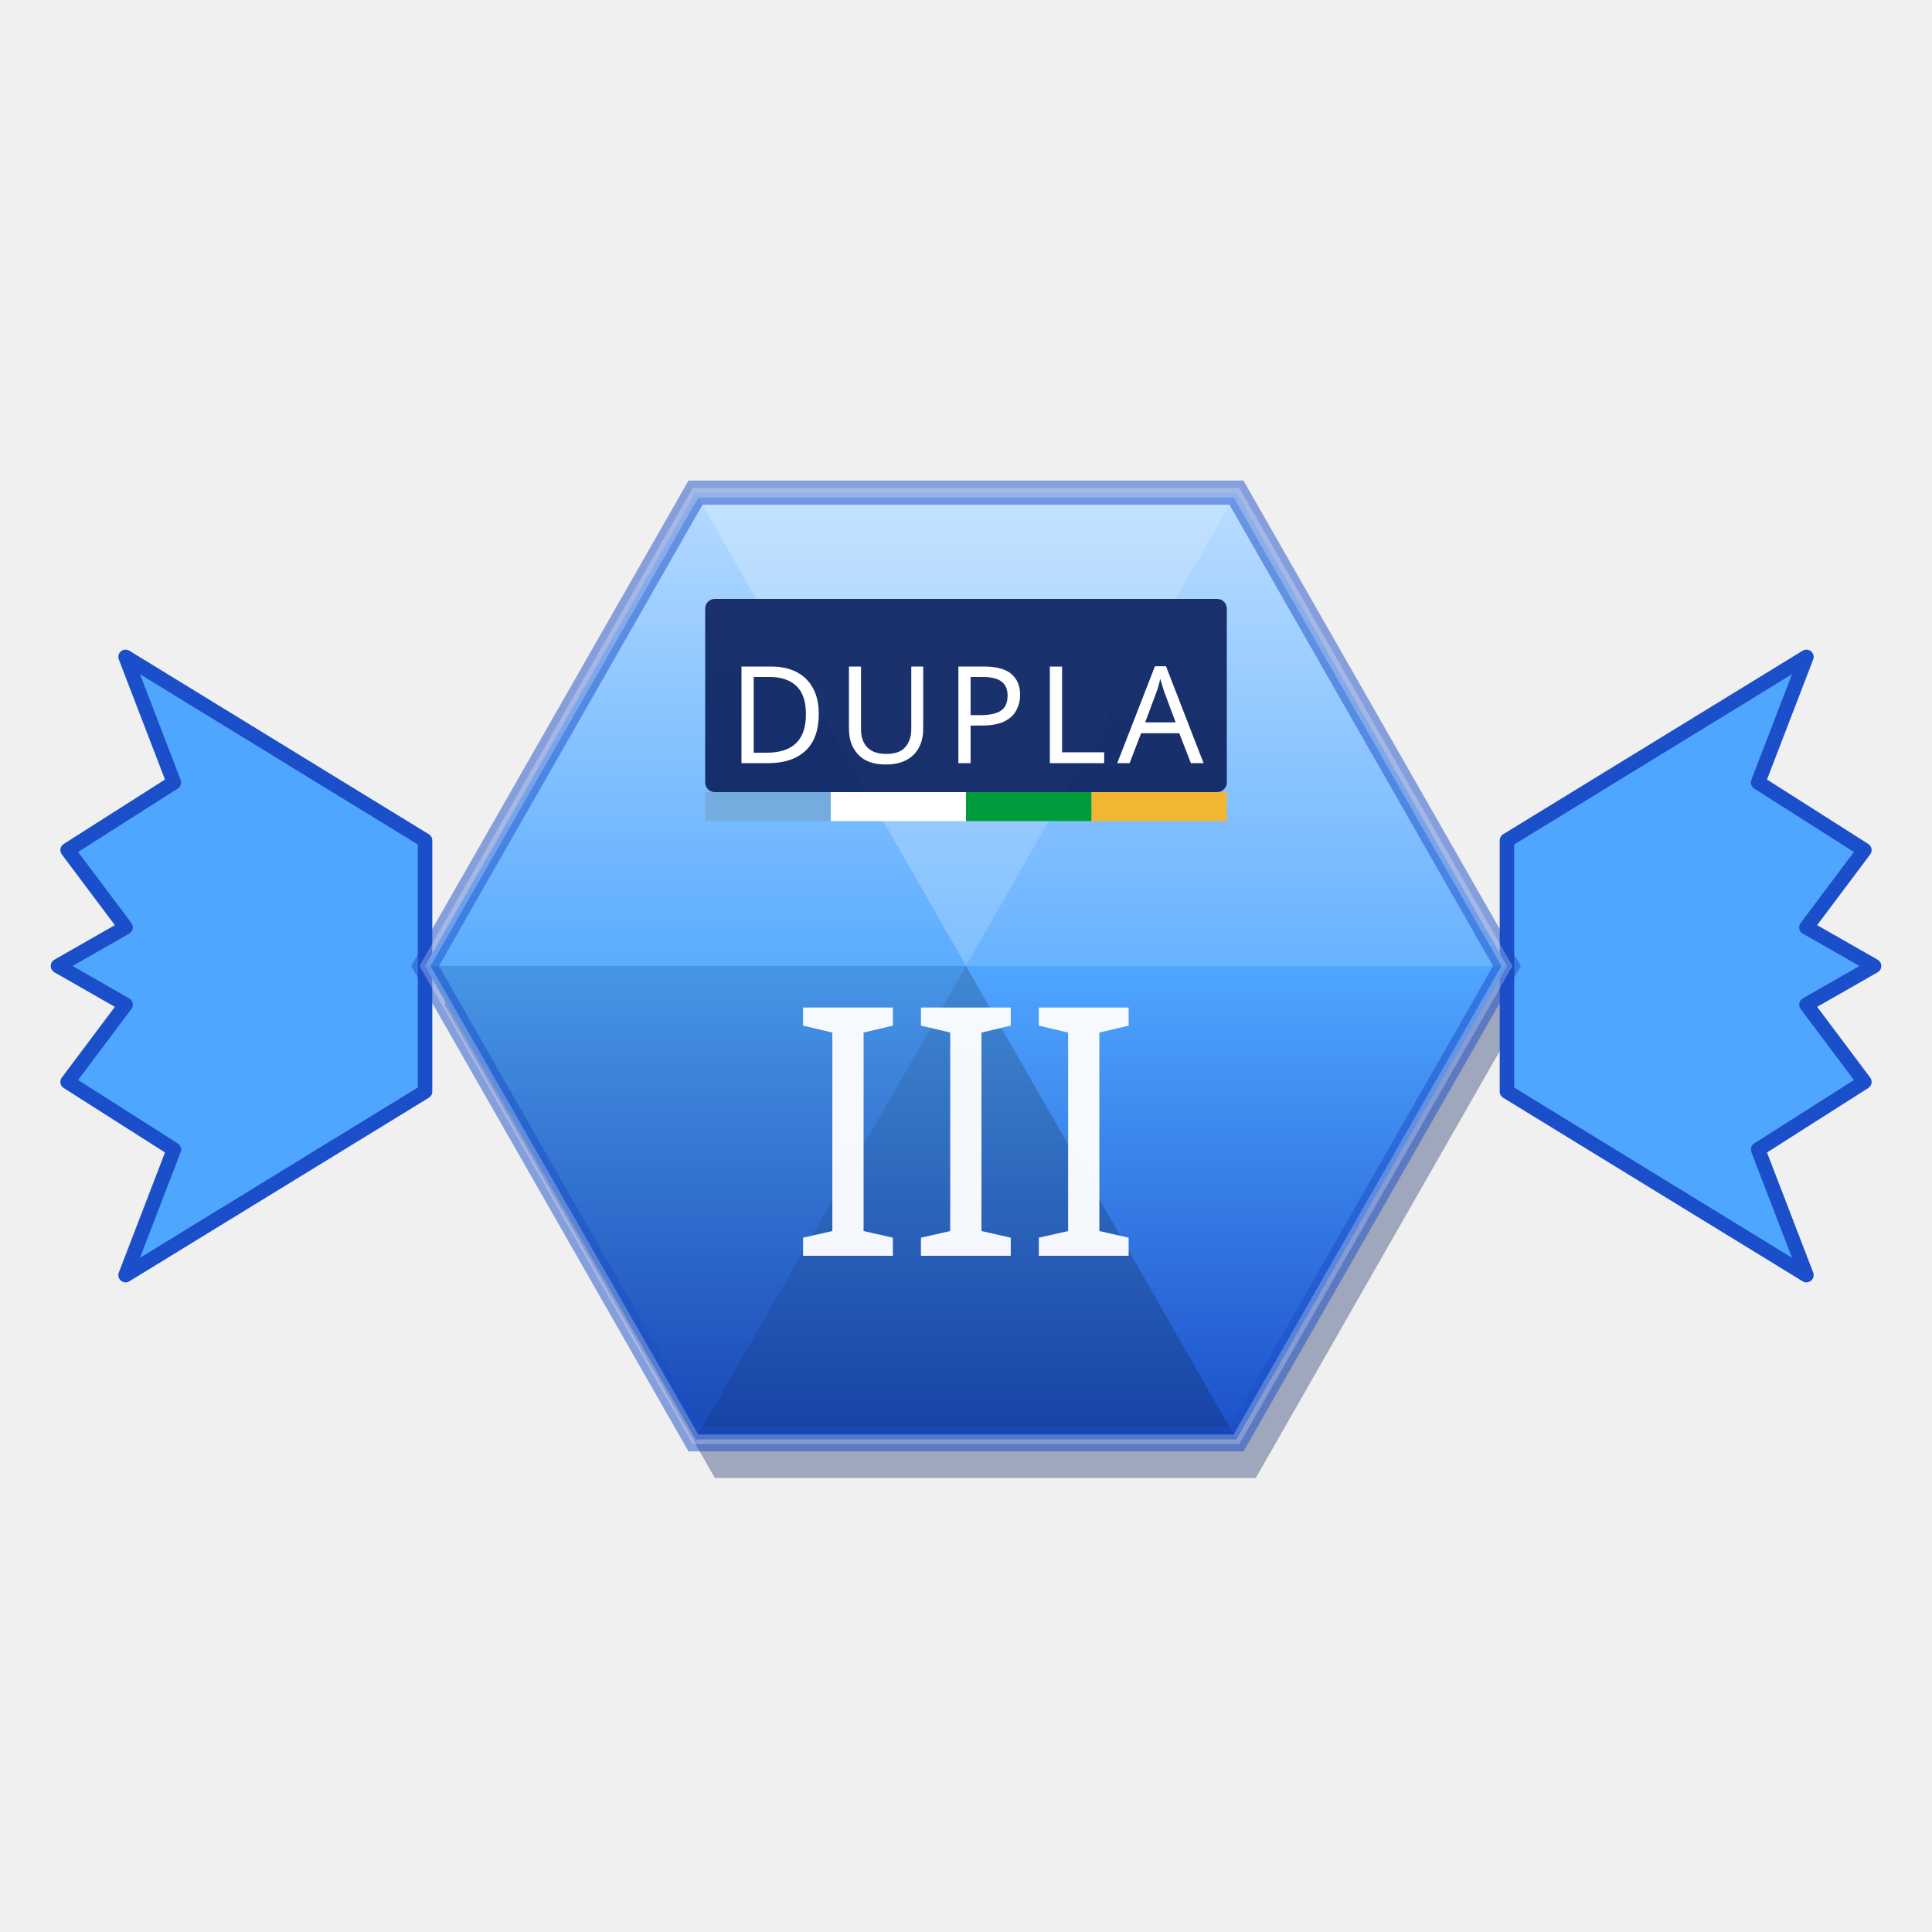
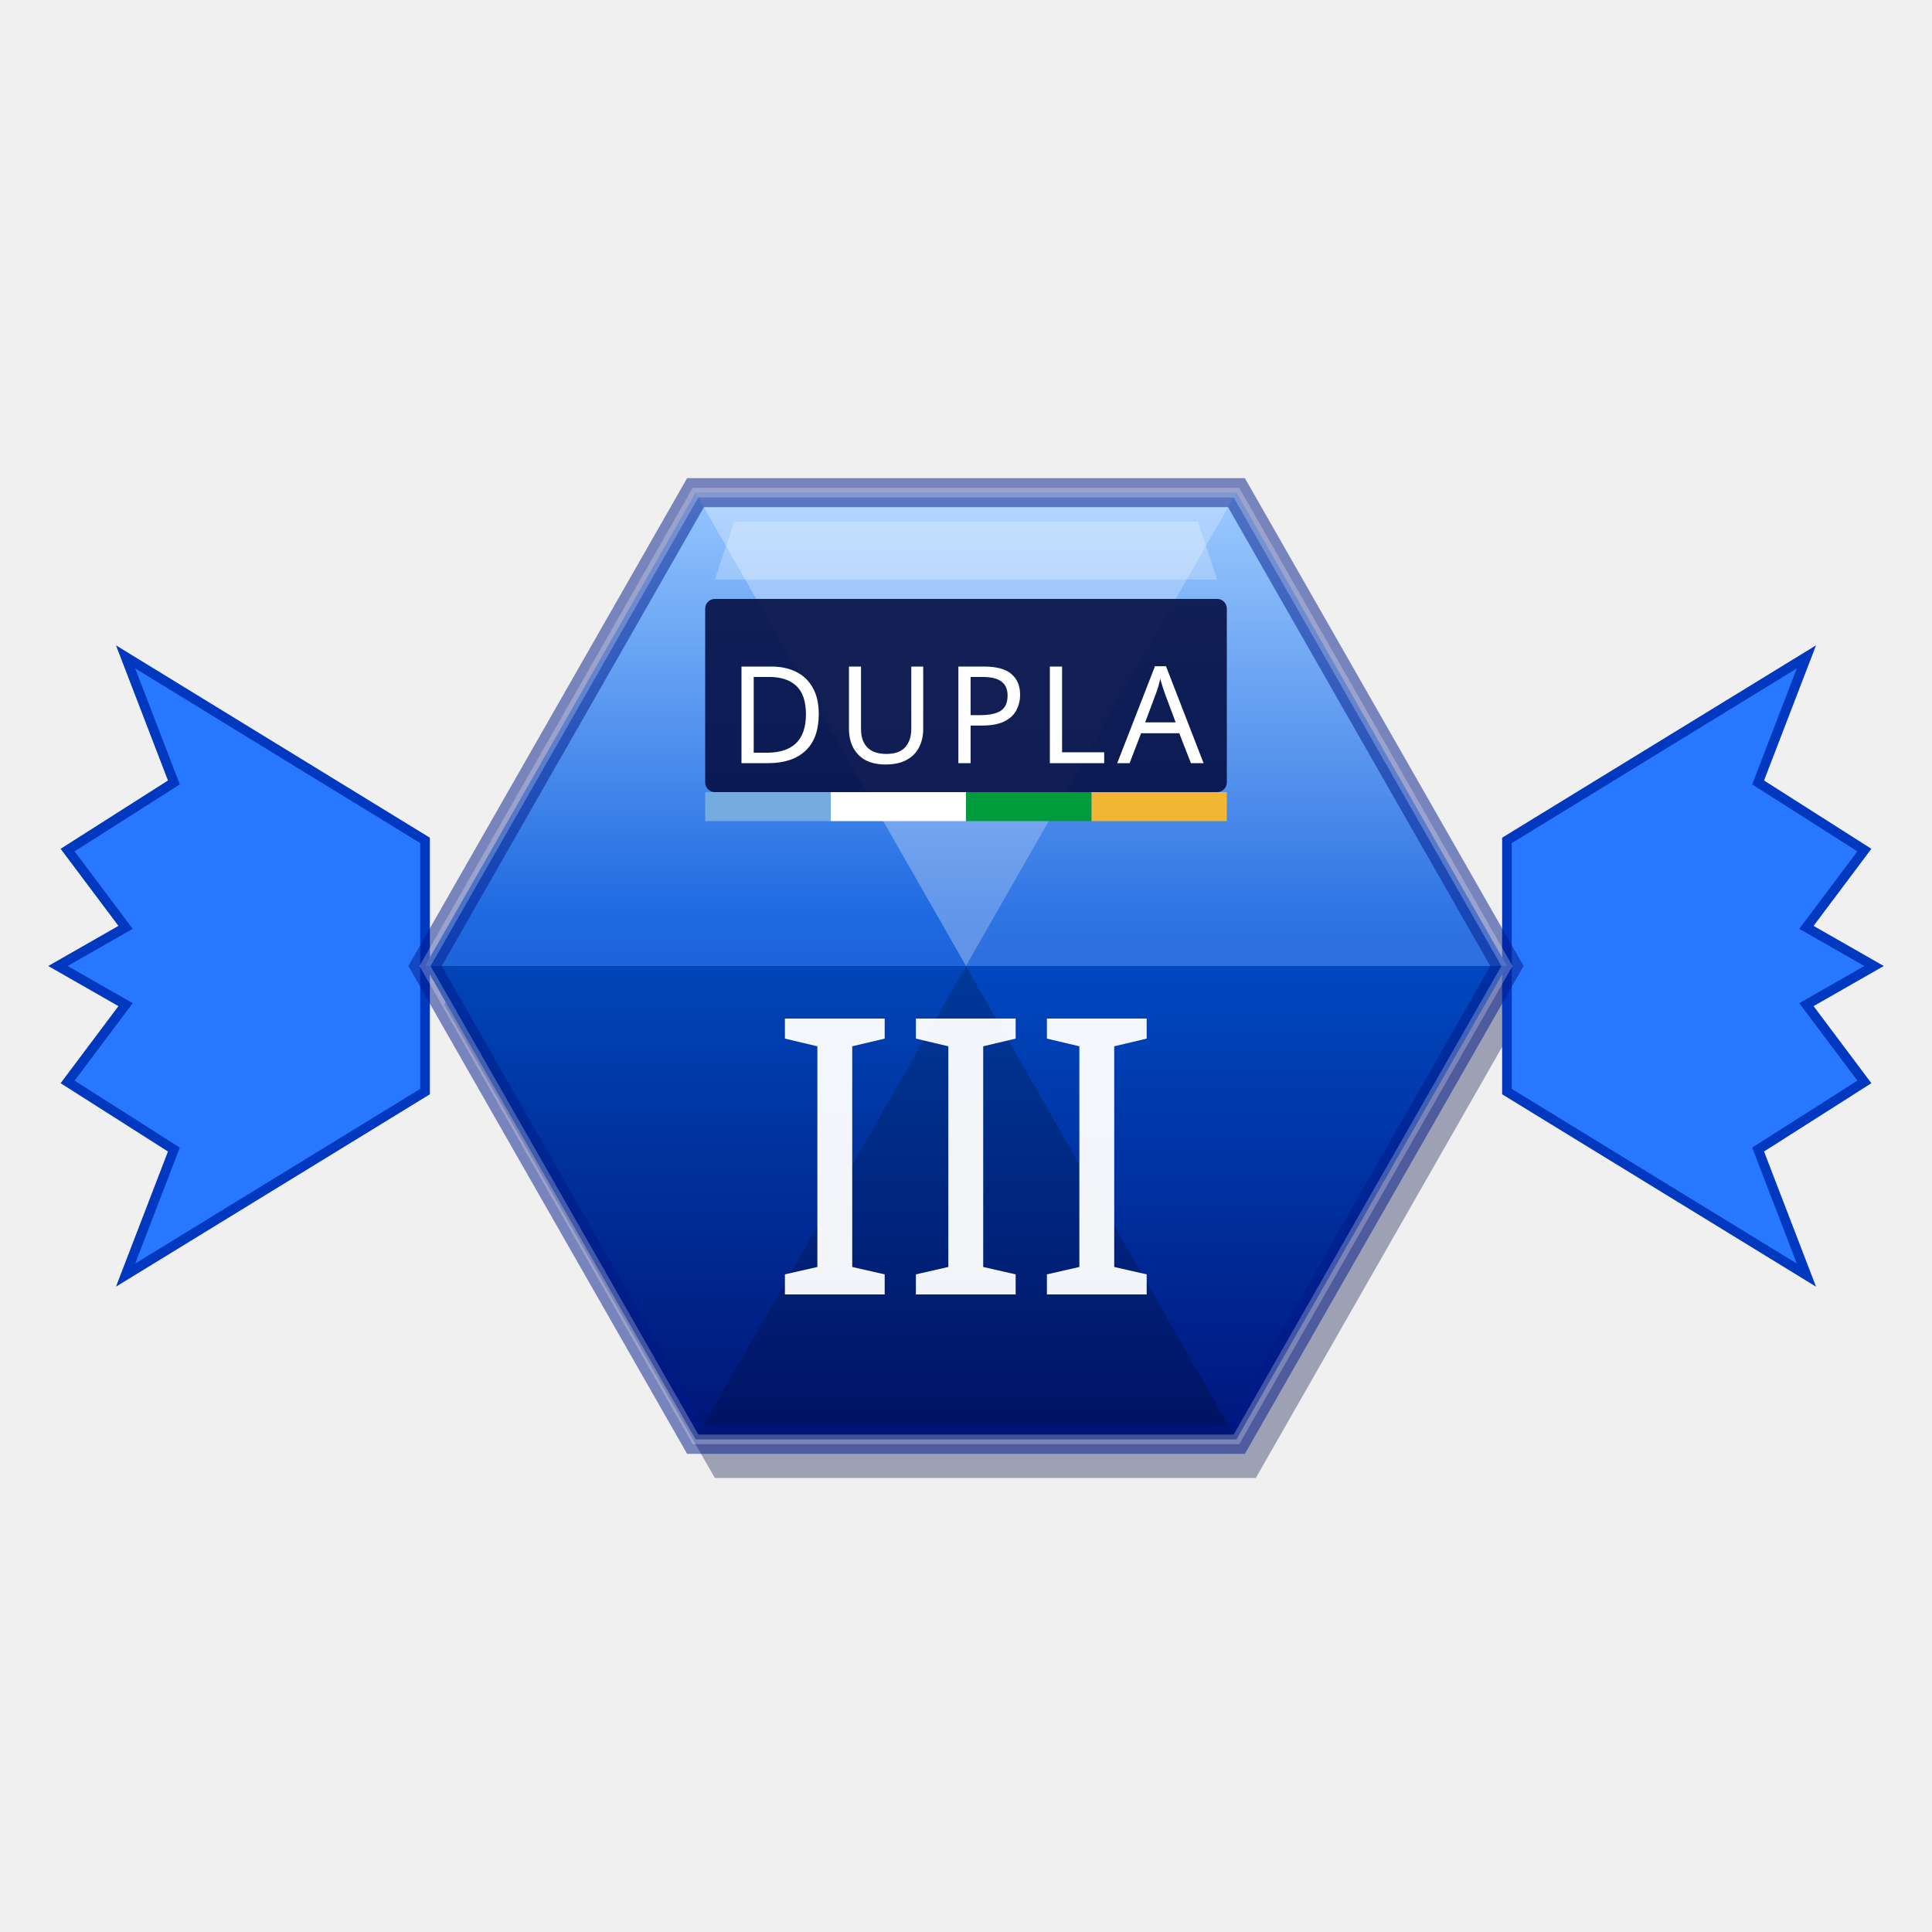
<svg xmlns="http://www.w3.org/2000/svg" viewBox="0 0 200 200" width="200" height="200">
  <defs>
    <linearGradient id="g" x1="0" y1="0" x2="0" y2="1">
-       <stop offset="0" stop-color="#B0D8FF" />
-       <stop offset=".5" stop-color="#4FA6FF" />
-       <stop offset="1" stop-color="#1B4FC9" />
+       <stop offset="0" stop-color="#88C0FF" />
+       <stop offset=".45" stop-color="#0055DD" />
+       <stop offset="1" stop-color="#001888" />
    </linearGradient>
  </defs>
-   <path d="M128 51 L156 100 L128 149 L72 149 L44 100 L72 51 Z" fill="#0A1F5C" transform="translate(2 4)" opacity=".35" />
-   <path d="M156 87 L187 68 L182 81 L193 88 L187 96 L194 100 L187 104 L193 112 L182 119 L187 132 L156 113 Z" fill="#4FA6FF" stroke="#1B4FC9" stroke-width="1.5" stroke-linejoin="round" />
-   <path d="M44 87 L13 68 L18 81 L7 88 L13 96 L6 100 L13 104 L7 112 L18 119 L13 132 L44 113 Z" fill="#4FA6FF" stroke="#1B4FC9" stroke-width="1.5" stroke-linejoin="round" />
+   <path d="M128 51 L156 100 L128 149 L72 149 L44 100 L72 51 Z" fill="#040E44" transform="translate(2 4)" opacity=".35" />
+   <path d="M156 87 L187 68 L182 81 L193 88 L187 96 L194 100 L187 104 L193 112 L182 119 L187 132 L156 113 Z" fill="#2878FF" stroke="#0038C0" stroke-width="1" />
+   <path d="M44 87 L13 68 L18 81 L7 88 L13 96 L6 100 L13 104 L7 112 L18 119 L13 132 L44 113 Z" fill="#2878FF" stroke="#0038C0" stroke-width="1" />
  <path d="M128 51 L156 100 L128 149 L72 149 L44 100 L72 51 Z" fill="url(#g)" />
-   <path d="M72 51 L128 51 L100 100 Z" fill="#FFF" opacity=".28" />
-   <path d="M128 51 L156 100 L100 100 Z" fill="#FFF" opacity=".14" />
-   <path d="M72 51 L44 100 L100 100 Z" fill="#FFF" opacity=".07" />
-   <path d="M72 149 L128 149 L100 100 Z" fill="#000" opacity=".18" />
-   <path d="M44 100 L72 149 L100 100 Z" fill="#000" opacity=".1" />
-   <path d="M128 51 L156 100 L128 149 L72 149 L44 100 L72 51 Z" fill="none" stroke="#1B4FC9" stroke-width="2.5" stroke-opacity=".5" />
+   <path d="M72 51 L128 51 L100 100 Z" fill="#FFF" opacity=".38" />
+   <path d="M128 51 L156 100 L100 100 Z" fill="#FFF" opacity=".18" />
+   <path d="M44 100 L72 51 L100 100 Z" fill="#FFF" opacity=".12" />
+   <path d="M72 149 L128 149 L100 100 Z" fill="#000" opacity=".28" />
+   <path d="M44 100 L72 149 L100 100 Z" fill="#000" opacity=".14" />
+   <path d="M156 100 L128 149 L100 100 Z" fill="#000" opacity=".10" />
+   <path d="M76 54 L124 54 L126 60 L74 60 Z" fill="#FFF" opacity=".25" />
+   <path d="M128 51 L156 100 L128 149 L72 149 L44 100 L72 51 Z" fill="none" stroke="#001888" stroke-width="3" stroke-opacity=".5" />
  <path d="M128 51 L156 100 L128 149 L72 149 L44 100 L72 51 Z" fill="none" stroke="#FFF" stroke-width="1" stroke-opacity=".25" />
  <g transform="translate(100 72)">
-     <rect x="-27" y="-10" width="54" height="20" rx="1" fill="#0A1F5C" opacity=".9" />
+     <rect x="-27" y="-10" width="54" height="20" rx="1" fill="#040E44" opacity=".9" />
    <text x="0" y="7" text-anchor="middle" font-family="Bebas Neue, sans-serif" font-size="14" letter-spacing="1" fill="#FFF">DUPLA</text>
    <rect x="-27" y="10" width="13" height="3" fill="#74ACDF" />
    <rect x="-14" y="10" width="14" height="3" fill="#FFF" />
    <rect x="0" y="10" width="13" height="3" fill="#009C3B" />
    <rect x="13" y="10" width="14" height="3" fill="#F2B632" />
  </g>
-   <text x="100" y="130" text-anchor="middle" font-family="Bebas Neue, sans-serif" font-size="36" fill="#FFF" opacity=".95">III</text>
+   <text x="100" y="134" text-anchor="middle" font-family="Bebas Neue, sans-serif" font-size="40" fill="#FFF" opacity=".95">III</text>
</svg>
